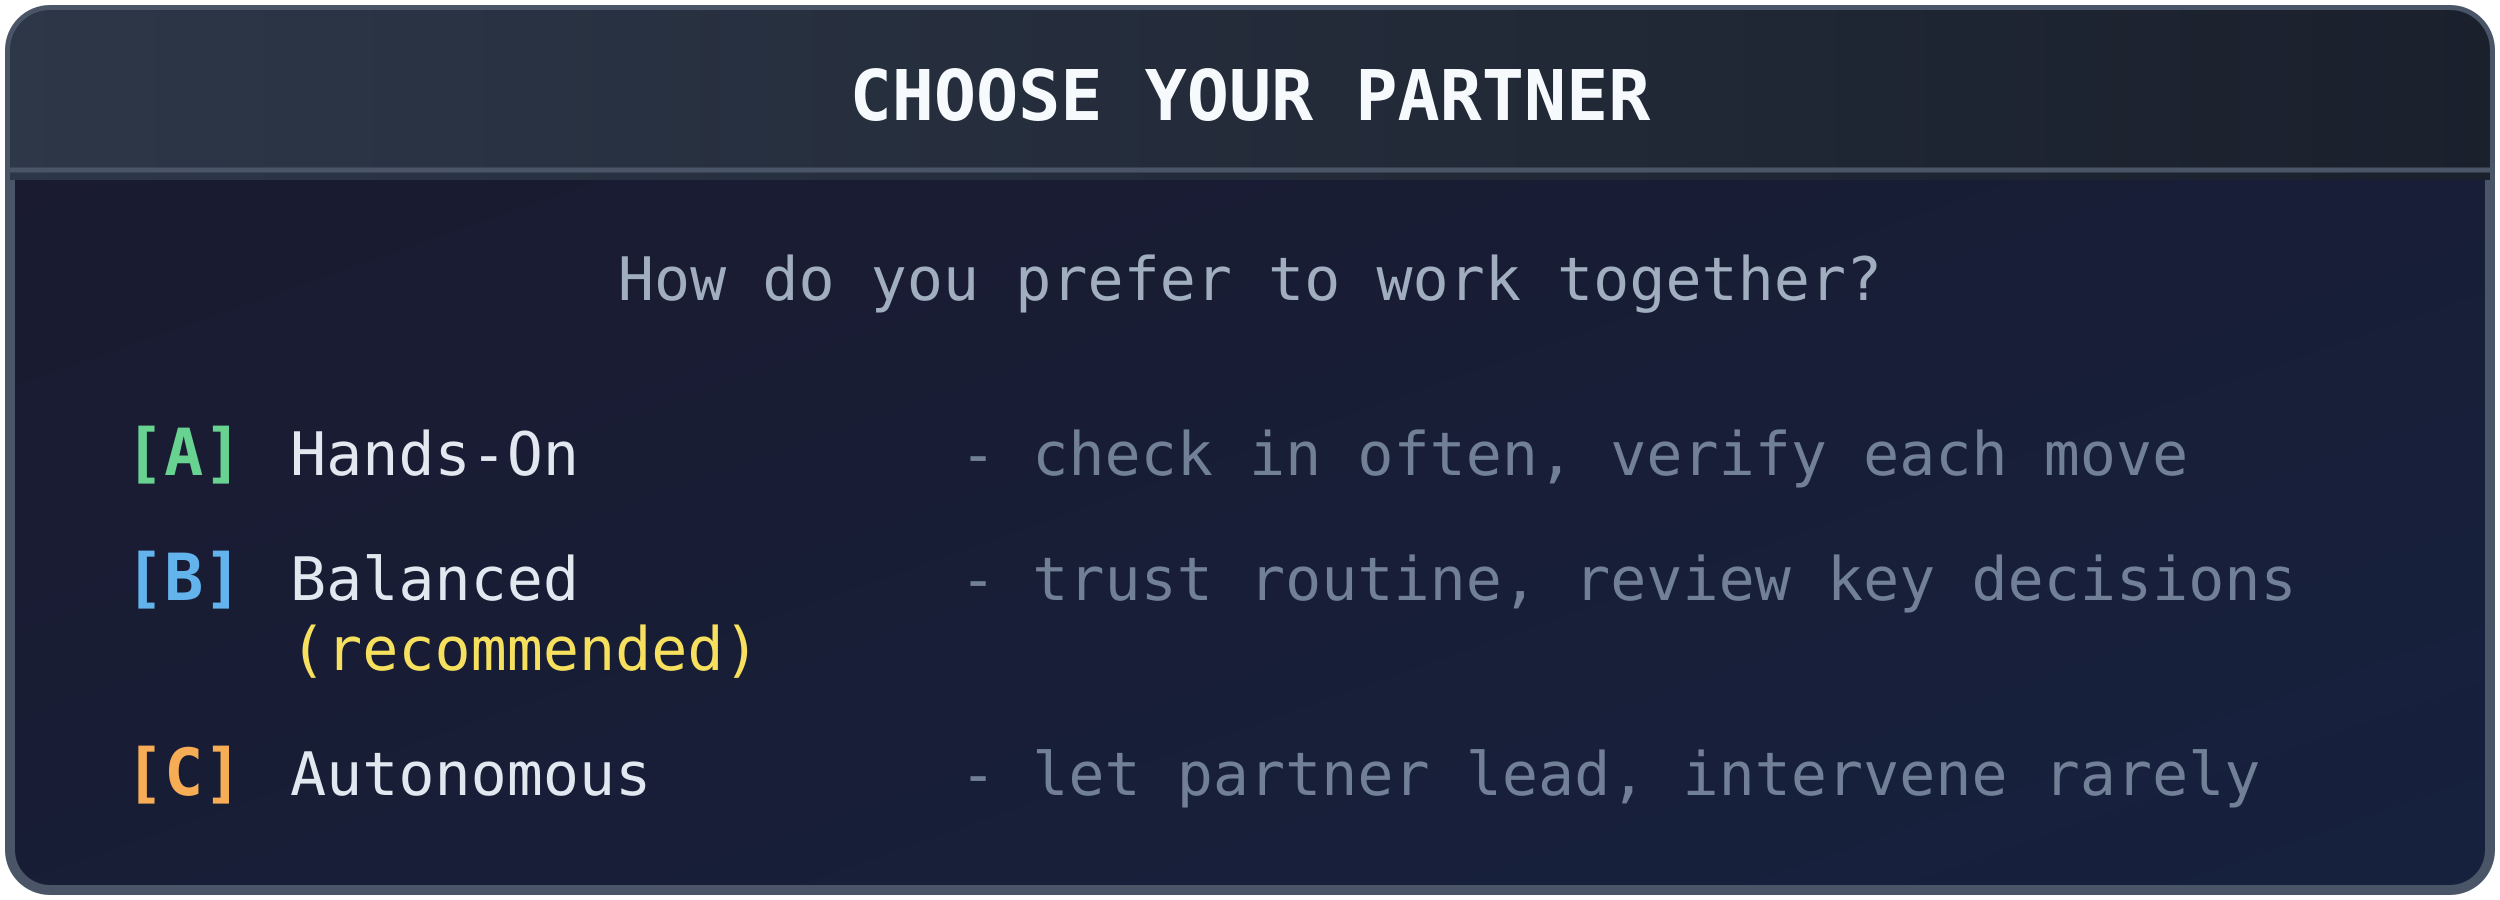
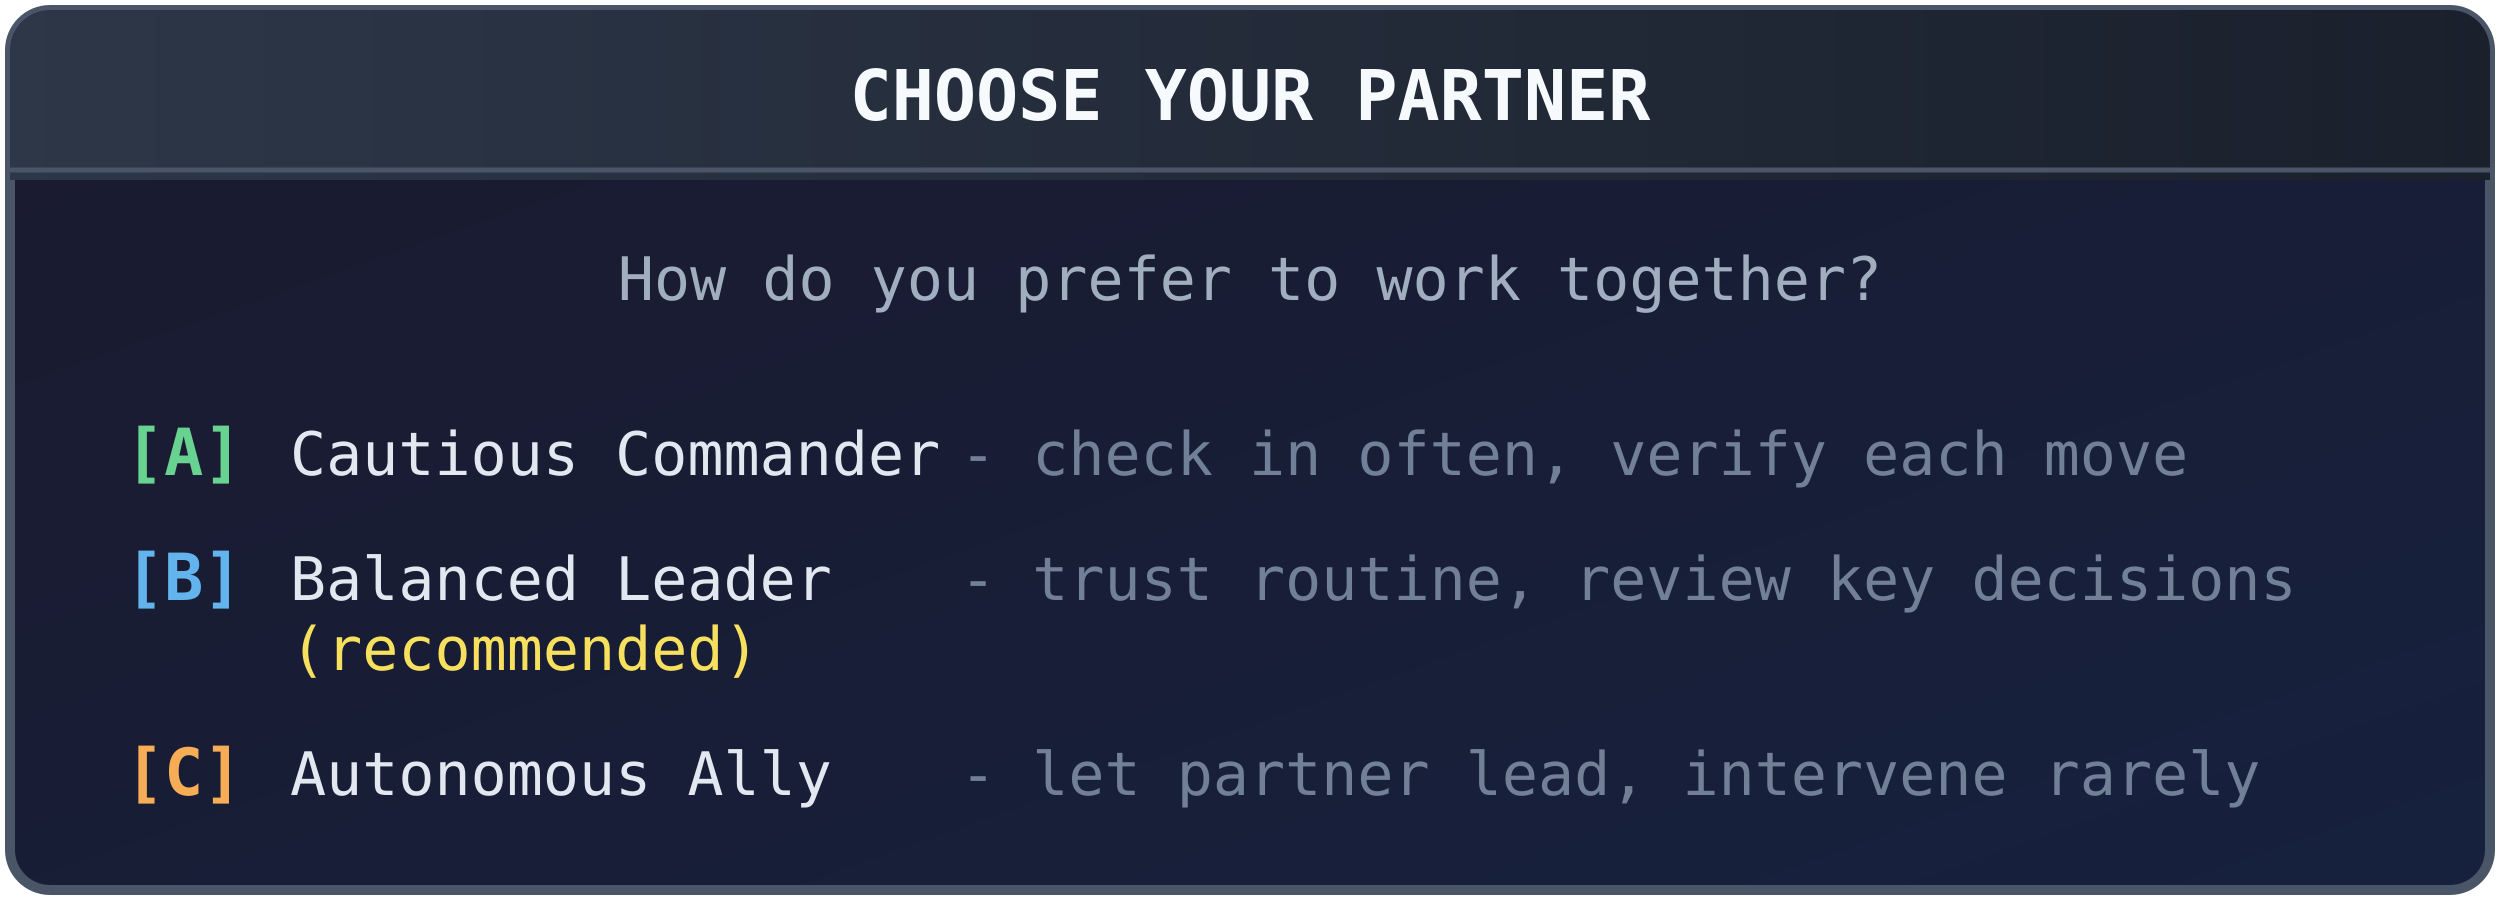
<svg xmlns="http://www.w3.org/2000/svg" viewBox="0 0 500 180">
  <defs>
    <linearGradient id="headerGrad2" x1="0%" y1="0%" x2="100%" y2="0%">
      <stop offset="0%" style="stop-color:#2d3748" />
      <stop offset="100%" style="stop-color:#1a202c" />
    </linearGradient>
    <linearGradient id="bodyGrad2" x1="0%" y1="0%" x2="100%" y2="100%">
      <stop offset="0%" style="stop-color:#1a1a2e" />
      <stop offset="100%" style="stop-color:#16213e" />
    </linearGradient>
  </defs>
  <rect x="2" y="2" width="496" height="176" rx="8" fill="url(#bodyGrad2)" stroke="#4a5568" stroke-width="2" />
  <rect x="2" y="2" width="496" height="32" rx="8" fill="url(#headerGrad2)" />
  <rect x="2" y="26" width="496" height="10" fill="url(#headerGrad2)" />
  <line x1="2" y1="34" x2="498" y2="34" stroke="#4a5568" stroke-width="1" />
  <text x="250" y="24" text-anchor="middle" fill="#f7fafc" font-family="monospace" font-size="14" font-weight="bold">CHOOSE YOUR PARTNER</text>
  <text x="250" y="60" text-anchor="middle" fill="#a0aec0" font-family="monospace" font-size="12">How do you prefer to work together?</text>
  <text x="25" y="95" fill="#68d391" font-family="monospace" font-size="13" font-weight="bold">[A]</text>
-   <text x="58" y="95" fill="#e2e8f0" font-family="monospace" font-size="12">Hands-On</text>
+   <text x="58" y="95" fill="#e2e8f0" font-family="monospace" font-size="12">Cautious Commander</text>
  <text x="192" y="95" fill="#718096" font-family="monospace" font-size="12">- check in often, verify each move</text>
  <text x="25" y="120" fill="#63b3ed" font-family="monospace" font-size="13" font-weight="bold">[B]</text>
-   <text x="58" y="120" fill="#e2e8f0" font-family="monospace" font-size="12">Balanced</text>
+   <text x="58" y="120" fill="#e2e8f0" font-family="monospace" font-size="12">Balanced Leader</text>
  <text x="192" y="120" fill="#718096" font-family="monospace" font-size="12">- trust routine, review key decisions</text>
  <text x="58" y="134" fill="#f6e05e" font-family="monospace" font-size="12">(recommended)</text>
  <text x="25" y="159" fill="#f6ad55" font-family="monospace" font-size="13" font-weight="bold">[C]</text>
-   <text x="58" y="159" fill="#e2e8f0" font-family="monospace" font-size="12">Autonomous</text>
+   <text x="58" y="159" fill="#e2e8f0" font-family="monospace" font-size="12">Autonomous Ally</text>
  <text x="192" y="159" fill="#718096" font-family="monospace" font-size="12">- let partner lead, intervene rarely</text>
</svg>
